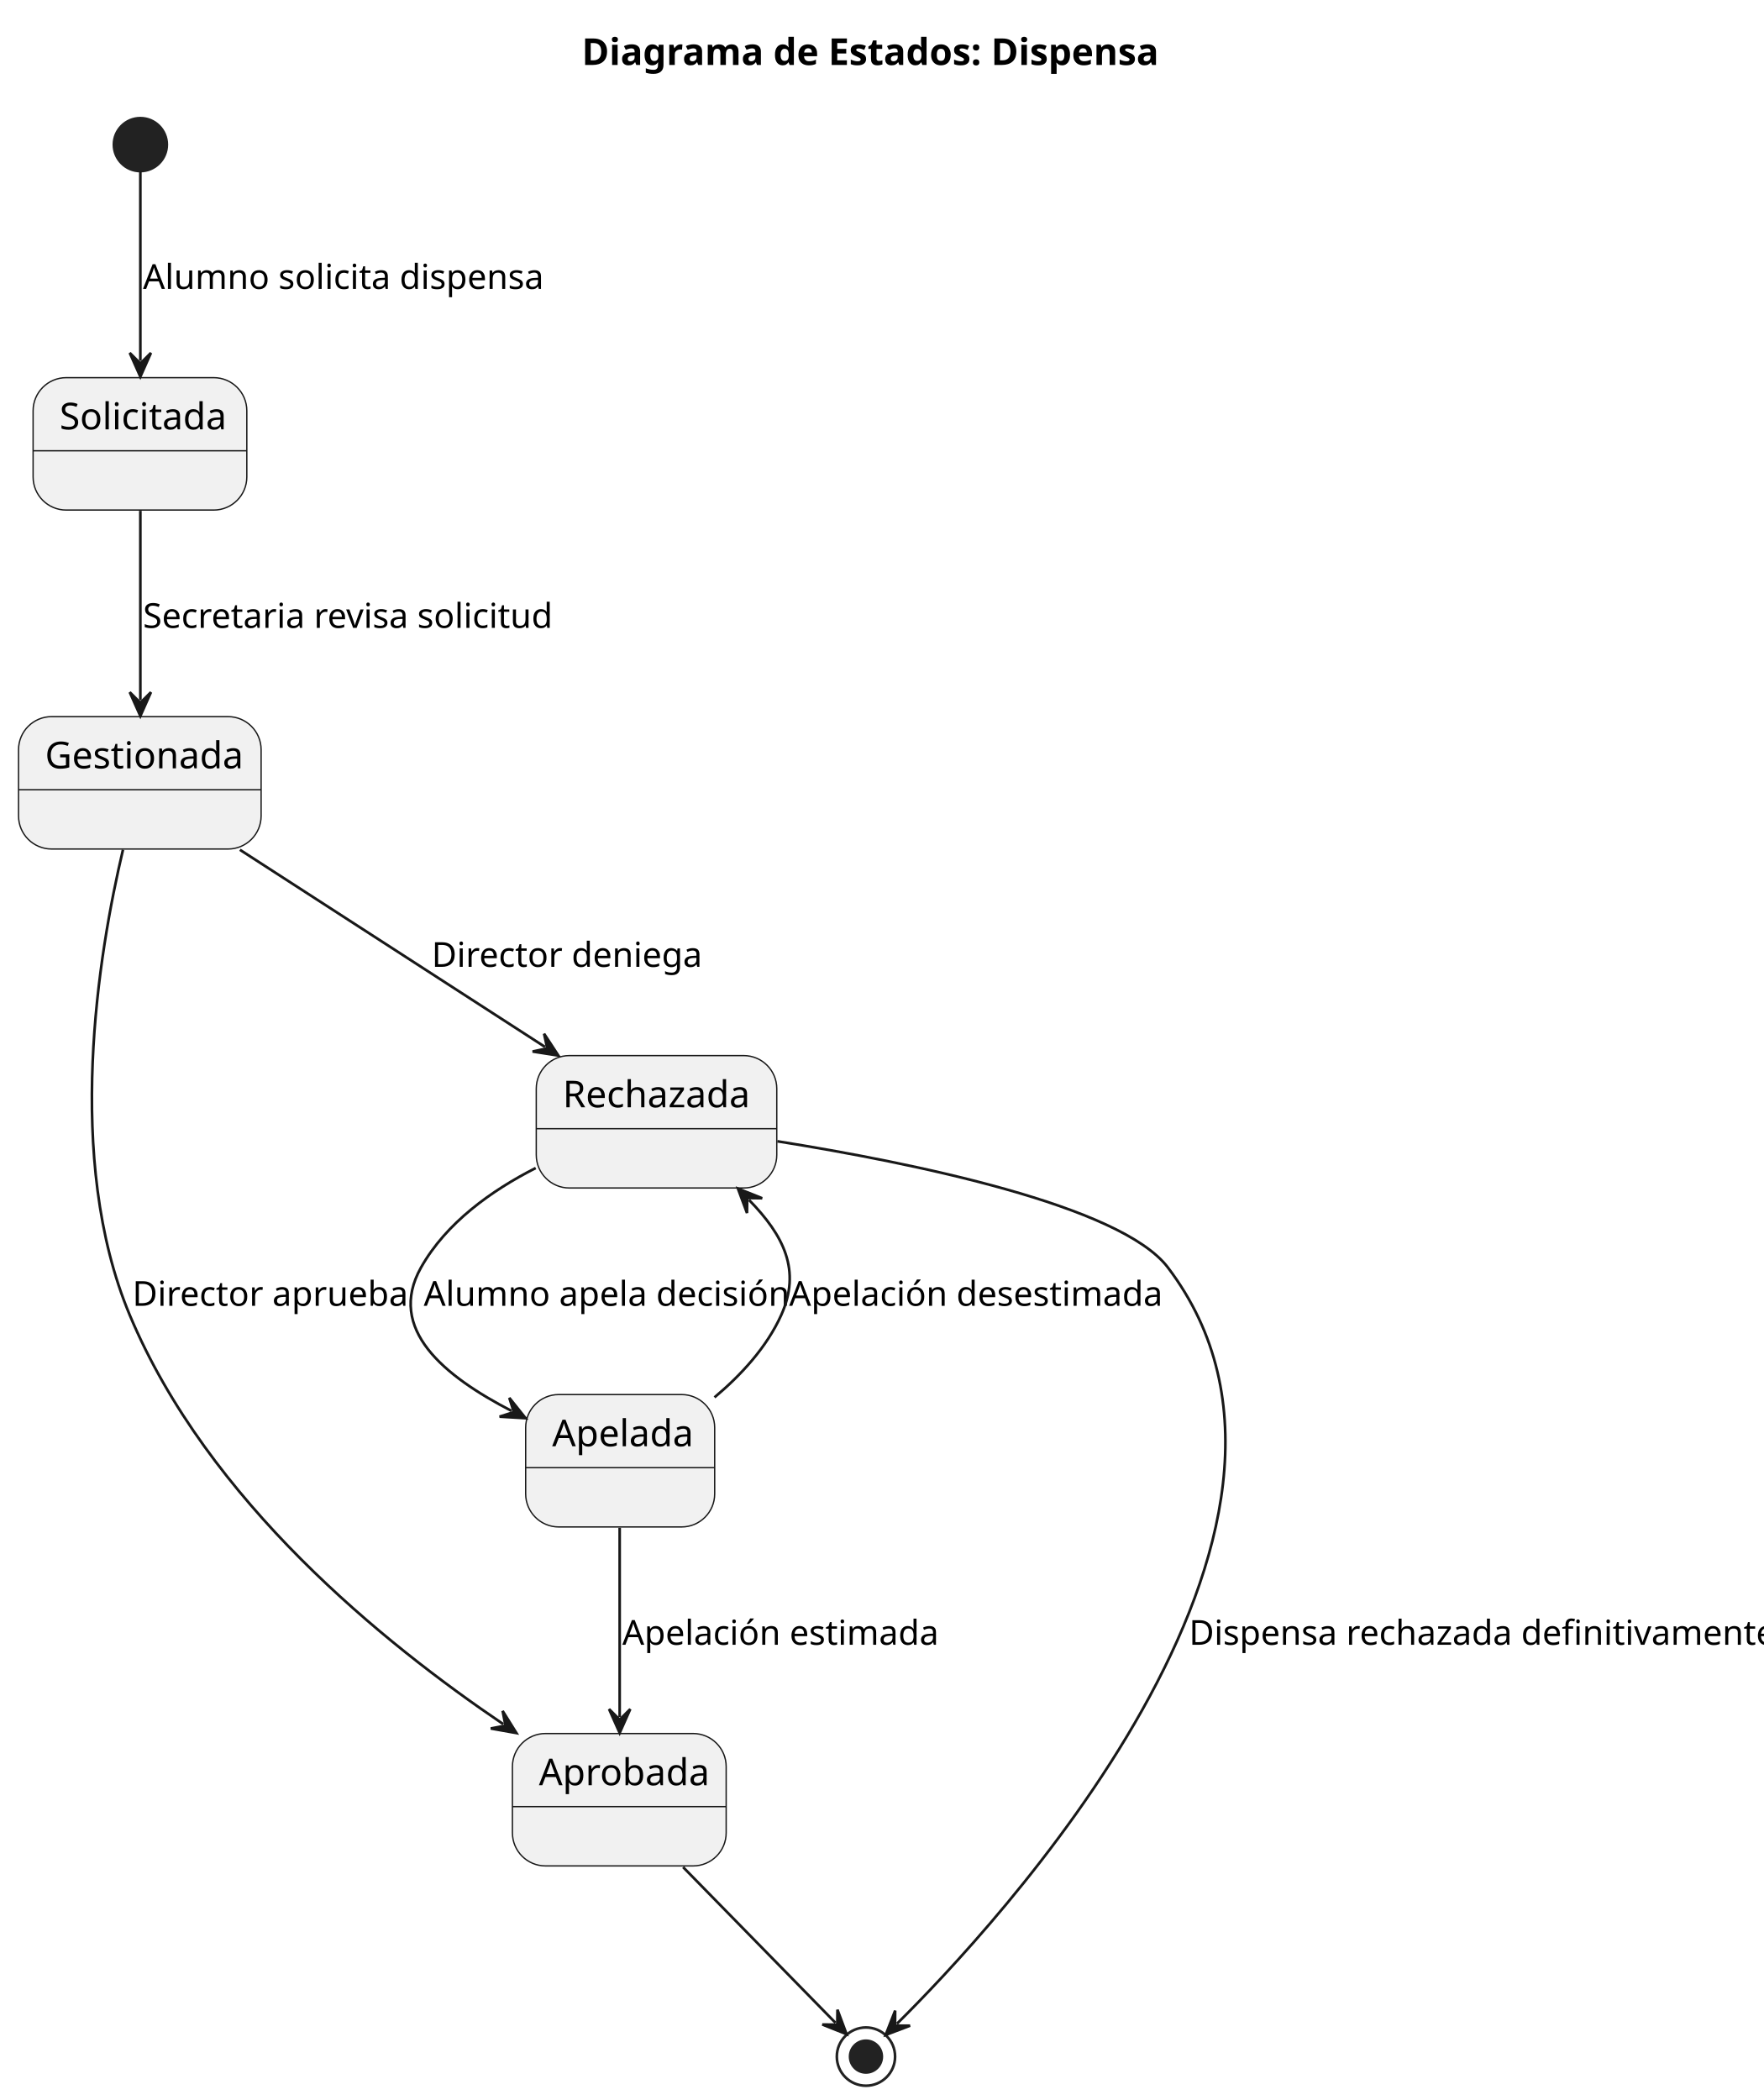
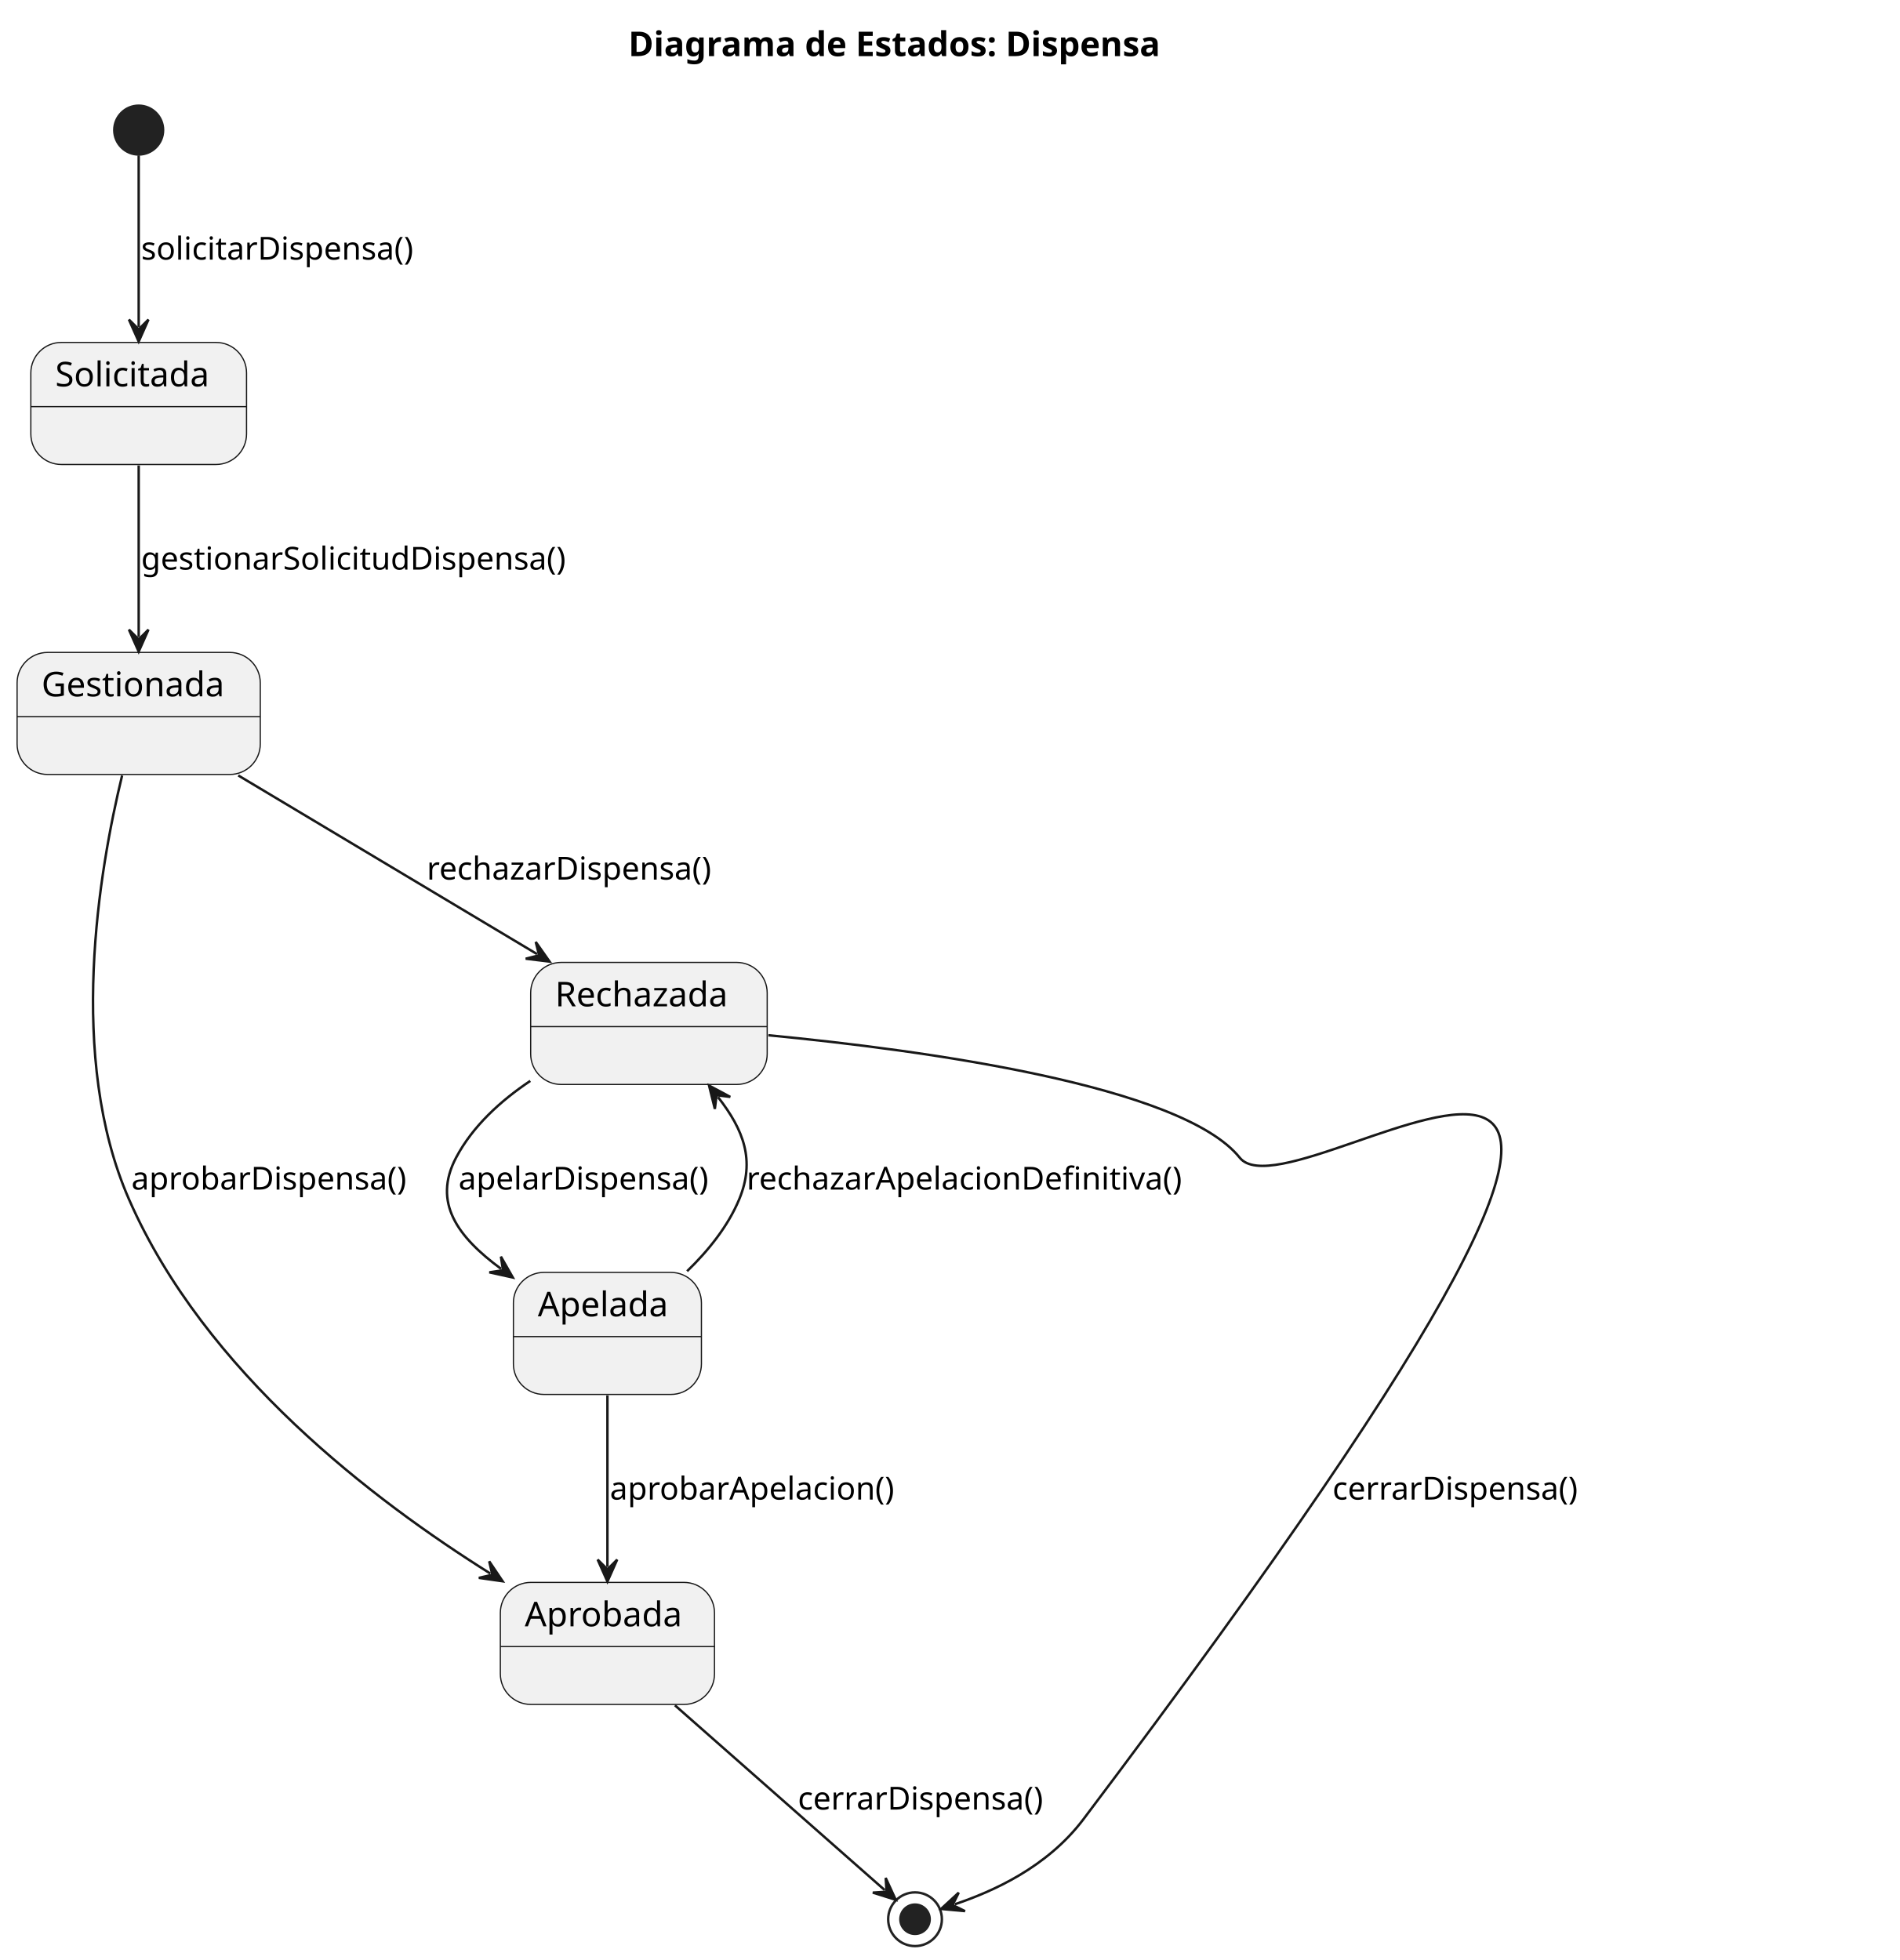
- <svg xmlns="http://www.w3.org/2000/svg" contentStyleType="text/css" data-diagram-type="STATE" height="793px" preserveAspectRatio="none" style="width:666px;height:793px;background:#FFFFFF;" version="1.1" viewBox="0 0 666 793" width="666px" zoomAndPan="magnify">
+ <svg xmlns="http://www.w3.org/2000/svg" contentStyleType="text/css" data-diagram-type="STATE" height="803px" preserveAspectRatio="none" style="width:778px;height:803px;background:#FFFFFF;" version="1.1" viewBox="0 0 778 803" width="778px" zoomAndPan="magnify">
  <defs />
  <g>
-     <text fill="#000000" font-family="sans-serif" font-size="14" font-weight="bold" lengthAdjust="spacing" textLength="213.185" x="219.691" y="24.533">Diagrama de Estados: Dispensa</text>
+     <g class="title" data-source-line="1">
+       <text fill="#000000" font-family="sans-serif" font-size="14" font-weight="bold" lengthAdjust="spacing" textLength="250.038" x="257.371" y="22.995">Diagrama de Estados: Dispensa</text>
+     </g>
    <g id="Solicitada">
-       <rect fill="#F1F1F1" height="50" rx="12.5" ry="12.5" style="stroke:#181818;stroke-width:0.5;" width="80.703" x="12.5" y="142.609" />
-       <line style="stroke:#181818;stroke-width:0.5;" x1="12.5" x2="93.203" y1="170.219" y2="170.219" />
-       <text fill="#000000" font-family="sans-serif" font-size="14" lengthAdjust="spacing" textLength="60.703" x="22.5" y="162.143">Solicitada</text>
+       <rect fill="#F1F1F1" height="50" rx="12.5" ry="12.5" style="stroke:#181818;stroke-width:0.5;" width="88.353" x="12.63" y="140.297" />
+       <line style="stroke:#181818;stroke-width:0.5;" x1="12.63" x2="100.983" y1="166.594" y2="166.594" />
+       <text fill="#000000" font-family="sans-serif" font-size="14" lengthAdjust="spacing" textLength="68.353" x="22.63" y="158.292">Solicitada</text>
    </g>
    <g id="Gestionada">
-       <rect fill="#F1F1F1" height="50" rx="12.5" ry="12.5" style="stroke:#181818;stroke-width:0.5;" width="91.606" x="7" y="270.609" />
-       <line style="stroke:#181818;stroke-width:0.5;" x1="7" x2="98.606" y1="298.219" y2="298.219" />
-       <text fill="#000000" font-family="sans-serif" font-size="14" lengthAdjust="spacing" textLength="71.606" x="17" y="290.143">Gestionada</text>
+       <rect fill="#F1F1F1" height="50" rx="12.5" ry="12.5" style="stroke:#181818;stroke-width:0.5;" width="99.618" x="7" y="267.297" />
+       <line style="stroke:#181818;stroke-width:0.5;" x1="7" x2="106.618" y1="293.594" y2="293.594" />
+       <text fill="#000000" font-family="sans-serif" font-size="14" lengthAdjust="spacing" textLength="79.618" x="17" y="285.292">Gestionada</text>
    </g>
    <g id="Aprobada">
-       <rect fill="#F1F1F1" height="50" rx="12.5" ry="12.5" style="stroke:#181818;stroke-width:0.5;" width="80.717" x="193.5" y="654.609" />
-       <line style="stroke:#181818;stroke-width:0.5;" x1="193.5" x2="274.217" y1="682.219" y2="682.219" />
-       <text fill="#000000" font-family="sans-serif" font-size="14" lengthAdjust="spacing" textLength="60.717" x="203.5" y="674.143">Aprobada</text>
+       <rect fill="#F1F1F1" height="50" rx="12.5" ry="12.5" style="stroke:#181818;stroke-width:0.5;" width="87.717" x="204.95" y="648.297" />
+       <line style="stroke:#181818;stroke-width:0.5;" x1="204.95" x2="292.667" y1="674.594" y2="674.594" />
+       <text fill="#000000" font-family="sans-serif" font-size="14" lengthAdjust="spacing" textLength="67.717" x="214.95" y="666.292">Aprobada</text>
    </g>
    <g id="Rechazada">
-       <rect fill="#F1F1F1" height="50" rx="12.5" ry="12.5" style="stroke:#181818;stroke-width:0.5;" width="90.827" x="202.5" y="398.609" />
-       <line style="stroke:#181818;stroke-width:0.5;" x1="202.5" x2="293.327" y1="426.219" y2="426.219" />
-       <text fill="#000000" font-family="sans-serif" font-size="14" lengthAdjust="spacing" textLength="70.827" x="212.5" y="418.143">Rechazada</text>
+       <rect fill="#F1F1F1" height="50" rx="12.5" ry="12.5" style="stroke:#181818;stroke-width:0.5;" width="96.884" x="217.37" y="394.297" />
+       <line style="stroke:#181818;stroke-width:0.5;" x1="217.37" x2="314.254" y1="420.594" y2="420.594" />
+       <text fill="#000000" font-family="sans-serif" font-size="14" lengthAdjust="spacing" textLength="76.884" x="227.37" y="412.292">Rechazada</text>
    </g>
    <g id="Apelada">
-       <rect fill="#F1F1F1" height="50" rx="12.5" ry="12.5" style="stroke:#181818;stroke-width:0.5;" width="71.379" x="198.5" y="526.609" />
-       <line style="stroke:#181818;stroke-width:0.5;" x1="198.5" x2="269.879" y1="554.219" y2="554.219" />
-       <text fill="#000000" font-family="sans-serif" font-size="14" lengthAdjust="spacing" textLength="51.379" x="208.5" y="546.143">Apelada</text>
+       <rect fill="#F1F1F1" height="50" rx="12.5" ry="12.5" style="stroke:#181818;stroke-width:0.5;" width="77.012" x="210.3" y="521.297" />
+       <line style="stroke:#181818;stroke-width:0.5;" x1="210.3" x2="287.312" y1="547.594" y2="547.594" />
+       <text fill="#000000" font-family="sans-serif" font-size="14" lengthAdjust="spacing" textLength="57.012" x="220.3" y="539.292">Apelada</text>
    </g>
-     <ellipse cx="53" cy="54.609" fill="#222222" rx="10" ry="10" style="stroke:#222222;stroke-width:1;" />
-     <ellipse cx="327" cy="776.609" fill="none" rx="11" ry="11" style="stroke:#222222;stroke-width:1;" />
-     <ellipse cx="327" cy="776.609" fill="#222222" rx="6" ry="6" style="stroke:#222222;stroke-width:1;" />
-     <g class="link" data-entity-1="*start*" data-entity-2="Solicitada" data-source-line="8" data-uid="lnk3" id="link_*start*_Solicitada">
-       <path d="M53,64.689 C53,81.469 53,111.829 53,136.259" fill="none" id="*start*-to-Solicitada" style="stroke:#181818;stroke-width:1;" />
-       <polygon fill="#181818" points="53,142.259,57,133.259,53,137.259,49,133.259,53,142.259" style="stroke:#181818;stroke-width:1;" />
-       <text fill="#000000" font-family="sans-serif" font-size="13" lengthAdjust="spacing" textLength="143.076" x="54" y="109.105">Alumno solicita dispensa</text>
+     <ellipse cx="56.81" cy="53.297" fill="#222222" rx="10" ry="10" style="stroke:#222222;stroke-width:1;" />
+     <ellipse cx="374.81" cy="786.297" fill="none" rx="11" ry="11" style="stroke:#222222;stroke-width:1;" />
+     <ellipse cx="374.81" cy="786.297" fill="#222222" rx="6" ry="6" style="stroke:#222222;stroke-width:1;" />
+     <g class="link" data-entity-1=".start." data-entity-2="Solicitada" data-link-type="dependency" data-source-line="9" data-uid="lnk3" id="link_.start._Solicitada">
+       <path d="M56.81,63.677 C56.81,80.407 56.81,109.887 56.81,133.927" fill="none" id="*start*-to-Solicitada" style="stroke:#181818;stroke-width:1;" />
+       <polygon fill="#181818" points="56.81,139.927,60.81,130.927,56.81,134.927,52.81,130.927,56.81,139.927" style="stroke:#181818;stroke-width:1;" />
+       <text fill="#000000" font-family="sans-serif" font-size="13" lengthAdjust="spacing" textLength="120.885" x="57.81" y="106.364">solicitarDispensa()</text>
    </g>
-     <g class="link" data-entity-1="Solicitada" data-entity-2="Gestionada" data-source-line="9" data-uid="lnk4" id="link_Solicitada_Gestionada">
-       <path d="M53,192.899 C53,215.219 53,242.099 53,264.389" fill="none" id="Solicitada-to-Gestionada" style="stroke:#181818;stroke-width:1;" />
-       <polygon fill="#181818" points="53,270.389,57,261.389,53,265.389,49,261.389,53,270.389" style="stroke:#181818;stroke-width:1;" />
-       <text fill="#000000" font-family="sans-serif" font-size="13" lengthAdjust="spacing" textLength="148.116" x="54" y="237.105">Secretaria revisa solicitud</text>
+     <g class="link" data-entity-1="Solicitada" data-entity-2="Gestionada" data-link-type="dependency" data-source-line="11" data-uid="lnk4" id="link_Solicitada_Gestionada">
+       <path d="M56.81,190.697 C56.81,212.717 56.81,238.957 56.81,260.957" fill="none" id="Solicitada-to-Gestionada" style="stroke:#181818;stroke-width:1;" />
+       <polygon fill="#181818" points="56.81,266.957,60.81,257.957,56.81,261.957,52.81,257.957,56.81,266.957" style="stroke:#181818;stroke-width:1;" />
+       <text fill="#000000" font-family="sans-serif" font-size="13" lengthAdjust="spacing" textLength="186.78" x="57.81" y="233.364">gestionarSolicitudDispensa()</text>
    </g>
-     <g class="link" data-entity-1="Gestionada" data-entity-2="Aprobada" data-source-line="10" data-uid="lnk5" id="link_Gestionada_Aprobada">
-       <path d="M46.44,320.869 C37.25,359.719 24.24,437.509 49,496.609 C78.51,567.049 145.081,620.636 190.051,651.076" fill="none" id="Gestionada-to-Aprobada" style="stroke:#181818;stroke-width:1;" />
-       <polygon fill="#181818" points="195.02,654.439,189.809,646.082,190.879,651.637,185.325,652.707,195.02,654.439" style="stroke:#181818;stroke-width:1;" />
-       <text fill="#000000" font-family="sans-serif" font-size="13" lengthAdjust="spacing" textLength="96.827" x="50" y="493.104">Director aprueba</text>
+     <g class="link" data-entity-1="Gestionada" data-entity-2="Aprobada" data-link-type="dependency" data-source-line="12" data-uid="lnk5" id="link_Gestionada_Aprobada">
+       <path d="M50.02,317.717 C40.61,356.407 27.44,433.347 52.81,491.297 C83.92,562.367 153.148,614.737 200.808,644.648" fill="none" id="Gestionada-to-Aprobada" style="stroke:#181818;stroke-width:1;" />
+       <polygon fill="#181818" points="205.89,647.837,200.393,639.665,201.655,645.179,196.141,646.441,205.89,647.837" style="stroke:#181818;stroke-width:1;" />
+       <text fill="#000000" font-family="sans-serif" font-size="13" lengthAdjust="spacing" textLength="120.847" x="53.81" y="487.364">aprobarDispensa()</text>
    </g>
-     <g class="link" data-entity-1="Gestionada" data-entity-2="Rechazada" data-source-line="11" data-uid="lnk6" id="link_Gestionada_Rechazada">
-       <path d="M90.6,320.899 C125.24,343.289 171.31,373.053 205.81,395.343" fill="none" id="Gestionada-to-Rechazada" style="stroke:#181818;stroke-width:1;" />
-       <polygon fill="#181818" points="210.85,398.599,205.461,390.356,206.65,395.886,201.12,397.075,210.85,398.599" style="stroke:#181818;stroke-width:1;" />
-       <text fill="#000000" font-family="sans-serif" font-size="13" lengthAdjust="spacing" textLength="95.386" x="163" y="365.104">Director deniega</text>
+     <g class="link" data-entity-1="Gestionada" data-entity-2="Rechazada" data-link-type="dependency" data-source-line="13" data-uid="lnk6" id="link_Gestionada_Rechazada">
+       <path d="M97.6,317.697 C134.43,339.717 183.17,368.878 219.97,390.878" fill="none" id="Gestionada-to-Rechazada" style="stroke:#181818;stroke-width:1;" />
+       <polygon fill="#181818" points="225.12,393.957,219.448,385.906,220.828,391.391,215.343,392.772,225.12,393.957" style="stroke:#181818;stroke-width:1;" />
+       <text fill="#000000" font-family="sans-serif" font-size="13" lengthAdjust="spacing" textLength="126.598" x="174.81" y="360.364">rechazarDispensa()</text>
    </g>
-     <g class="link" data-entity-1="Rechazada" data-entity-2="Apelada" data-source-line="12" data-uid="lnk7" id="link_Rechazada_Apelada">
-       <path d="M202.29,441.069 C185.59,449.559 168.49,461.759 159,478.609 C145.85,501.969 167.862,519.691 193.151,532.781" fill="none" id="Rechazada-to-Apelada" style="stroke:#181818;stroke-width:1;" />
-       <polygon fill="#181818" points="198.48,535.539,192.326,527.85,194.04,533.241,188.649,534.955,198.48,535.539" style="stroke:#181818;stroke-width:1;" />
-       <text fill="#000000" font-family="sans-serif" font-size="13" lengthAdjust="spacing" textLength="130.806" x="160" y="493.104">Alumno apela decisión</text>
+     <g class="link" data-entity-1="Rechazada" data-entity-2="Apelada" data-link-type="dependency" data-source-line="15" data-uid="lnk7" id="link_Rechazada_Apelada">
+       <path d="M217.21,442.837 C205.1,450.947 193.63,461.367 186.81,474.297 C177.11,492.677 187.459,506.738 205.229,519.828" fill="none" id="Rechazada-to-Apelada" style="stroke:#181818;stroke-width:1;" />
+       <polygon fill="#181818" points="210.06,523.387,205.186,514.828,206.034,520.421,200.441,521.27,210.06,523.387" style="stroke:#181818;stroke-width:1;" />
+       <text fill="#000000" font-family="sans-serif" font-size="13" lengthAdjust="spacing" textLength="110.906" x="187.81" y="487.364">apelarDispensa()</text>
    </g>
-     <g class="link" data-entity-1="Apelada" data-entity-2="Rechazada" data-source-line="14" data-uid="lnk9" id="link_Apelada_Rechazada">
-       <path d="M269.81,527.669 C279.87,519.229 289.54,508.729 295,496.609 C302.6,479.729 296,466.604 282.85,453.124" fill="none" id="Apelada-to-Rechazada" style="stroke:#181818;stroke-width:1;" />
-       <polygon fill="#181818" points="278.66,448.829,282.081,458.065,282.151,452.408,287.808,452.478,278.66,448.829" style="stroke:#181818;stroke-width:1;" />
-       <text fill="#000000" font-family="sans-serif" font-size="13" lengthAdjust="spacing" textLength="134.418" x="298" y="493.104">Apelación desestimada</text>
+     <g class="link" data-entity-1="Apelada" data-entity-2="Rechazada" data-link-type="dependency" data-source-line="18" data-uid="lnk9" id="link_Apelada_Rechazada">
+       <path d="M281.44,520.807 C290.03,512.487 298.19,502.447 302.81,491.297 C309.4,475.377 304.618,462.949 294.128,449.489" fill="none" id="Apelada-to-Rechazada" style="stroke:#181818;stroke-width:1;" />
+       <polygon fill="#181818" points="290.44,444.757,292.817,454.315,293.514,448.701,299.127,449.397,290.44,444.757" style="stroke:#181818;stroke-width:1;" />
+       <text fill="#000000" font-family="sans-serif" font-size="13" lengthAdjust="spacing" textLength="193.064" x="305.81" y="487.364">rechazarApelacionDefinitiva()</text>
    </g>
-     <g class="link" data-entity-1="Apelada" data-entity-2="Aprobada" data-source-line="13" data-uid="lnk8" id="link_Apelada_Aprobada">
-       <path d="M234,576.899 C234,599.219 234,626.099 234,648.389" fill="none" id="Apelada-to-Aprobada" style="stroke:#181818;stroke-width:1;" />
-       <polygon fill="#181818" points="234,654.389,238,645.389,234,649.389,230,645.389,234,654.389" style="stroke:#181818;stroke-width:1;" />
-       <text fill="#000000" font-family="sans-serif" font-size="13" lengthAdjust="spacing" textLength="113.458" x="235" y="621.105">Apelación estimada</text>
+     <g class="link" data-entity-1="Apelada" data-entity-2="Aprobada" data-link-type="dependency" data-source-line="17" data-uid="lnk8" id="link_Apelada_Aprobada">
+       <path d="M248.81,571.697 C248.81,593.717 248.81,619.957 248.81,641.957" fill="none" id="Apelada-to-Aprobada" style="stroke:#181818;stroke-width:1;" />
+       <polygon fill="#181818" points="248.81,647.957,252.81,638.957,248.81,642.957,244.81,638.957,248.81,647.957" style="stroke:#181818;stroke-width:1;" />
+       <text fill="#000000" font-family="sans-serif" font-size="13" lengthAdjust="spacing" textLength="124.897" x="249.81" y="614.364">aprobarApelacion()</text>
    </g>
-     <g class="link" data-entity-1="Aprobada" data-entity-2="*end*" data-source-line="15" data-uid="lnk11" id="link_Aprobada_*end*">
-       <path d="M257.95,705.069 C278.4,725.969 302.332,750.412 315.482,763.842" fill="none" id="Aprobada-to-*end*" style="stroke:#181818;stroke-width:1;" />
-       <polygon fill="#181818" points="319.68,768.129,316.241,758.9,316.182,764.557,310.525,764.497,319.68,768.129" style="stroke:#181818;stroke-width:1;" />
+     <g class="link" data-entity-1="Aprobada" data-entity-2=".end." data-link-type="dependency" data-source-line="20" data-uid="lnk11" id="link_Aprobada_.end.">
+       <path d="M276.46,698.657 C305.44,724.187 344.657,758.742 362.407,774.372" fill="none" id="Aprobada-to-*end*" style="stroke:#181818;stroke-width:1;" />
+       <polygon fill="#181818" points="366.91,778.337,362.799,769.387,363.158,775.033,357.512,775.391,366.91,778.337" style="stroke:#181818;stroke-width:1;" />
+       <text fill="#000000" font-family="sans-serif" font-size="13" lengthAdjust="spacing" textLength="108.913" x="326.81" y="741.364">cerrarDispensa()</text>
    </g>
-     <g class="link" data-entity-1="Rechazada" data-entity-2="*end*" data-source-line="16" data-uid="lnk12" id="link_Rechazada_*end*">
-       <path d="M293.56,430.969 C344.81,439.159 423.23,455.189 441,478.609 C516.44,578.049 374.094,729.168 338.704,764.208" fill="none" id="Rechazada-to-*end*" style="stroke:#181818;stroke-width:1;" />
-       <polygon fill="#181818" points="334.44,768.429,343.65,764.94,337.993,764.912,338.021,759.255,334.44,768.429" style="stroke:#181818;stroke-width:1;" />
-       <text fill="#000000" font-family="sans-serif" font-size="13" lengthAdjust="spacing" textLength="209.568" x="449" y="621.105">Dispensa rechazada definitivamente</text>
+     <g class="link" data-entity-1="Rechazada" data-entity-2=".end." data-link-type="dependency" data-source-line="21" data-uid="lnk12" id="link_Rechazada_.end.">
+       <path d="M314.73,424.137 C378.32,430.257 484.08,444.697 507.81,474.297 C531.92,504.387 771.78,310.387 443.81,745.297 C428.8,765.197 406.473,774.962 391.153,780.152" fill="none" id="Rechazada-to-*end*" style="stroke:#181818;stroke-width:1;" />
+       <polygon fill="#181818" points="385.47,782.077,395.278,782.978,390.206,780.473,392.711,775.401,385.47,782.077" style="stroke:#181818;stroke-width:1;" />
+       <text fill="#000000" font-family="sans-serif" font-size="13" lengthAdjust="spacing" textLength="108.913" x="545.81" y="614.364">cerrarDispensa()</text>
    </g>
  </g>
</svg>
